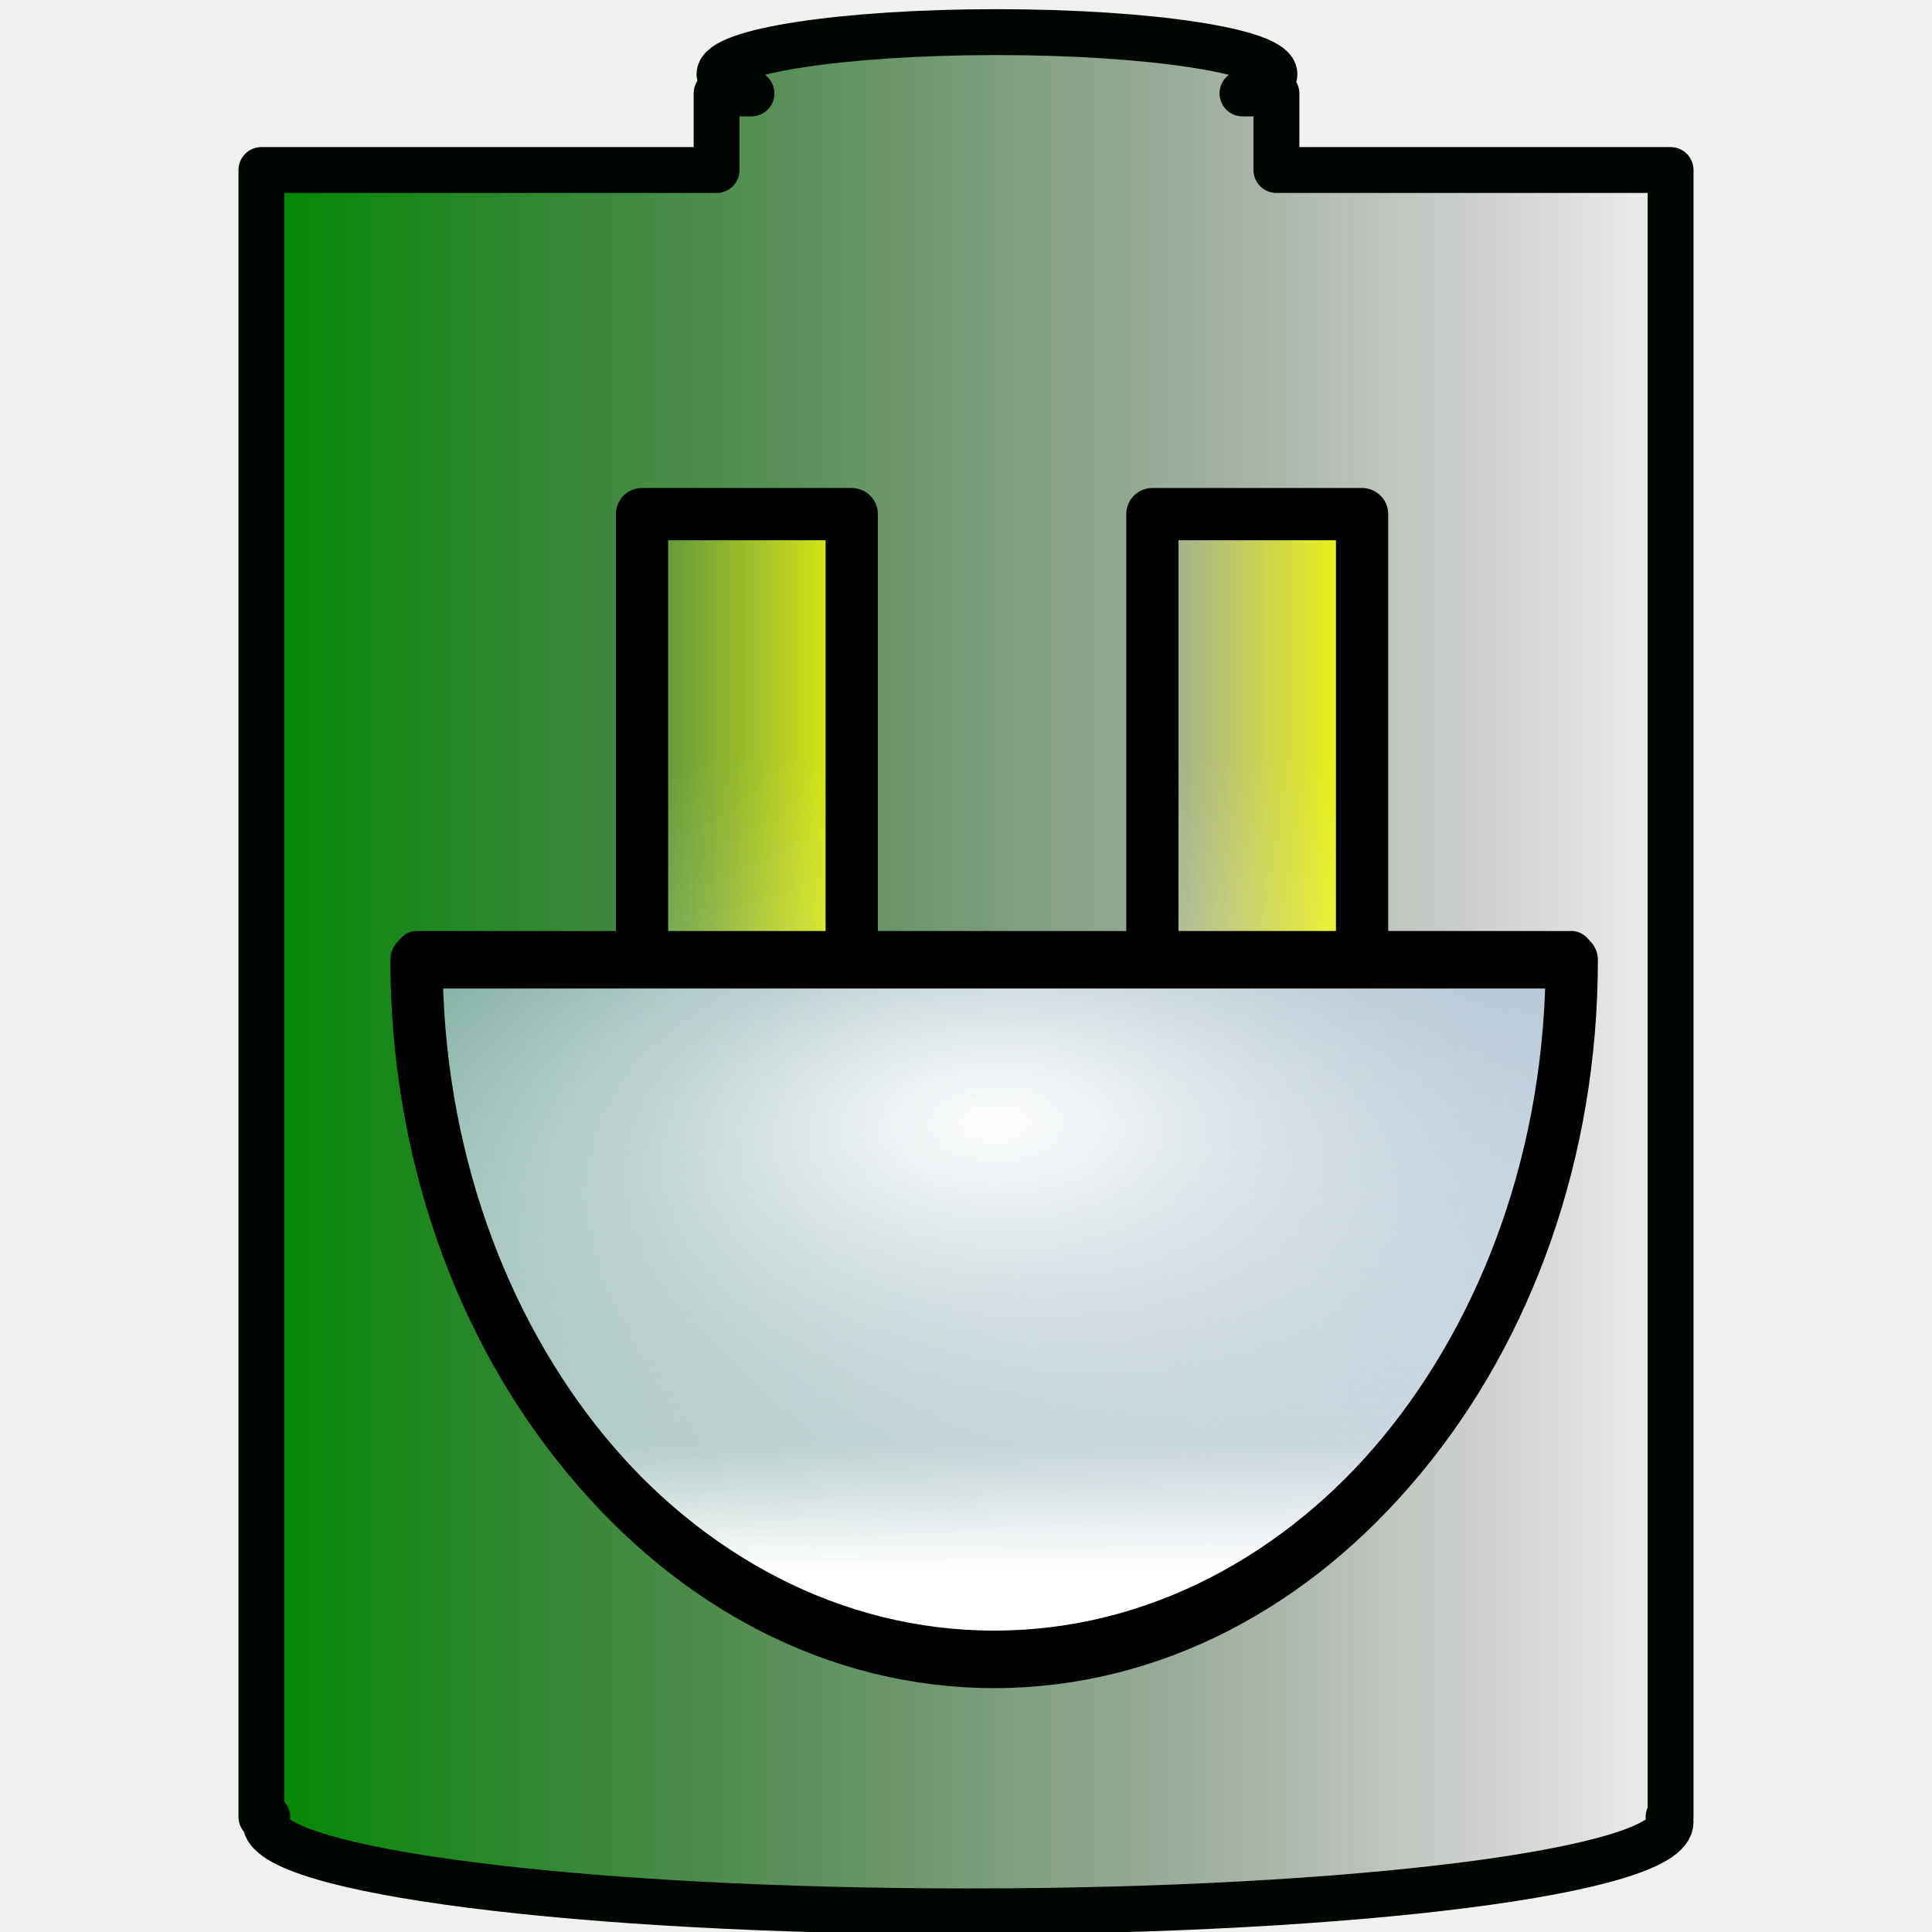
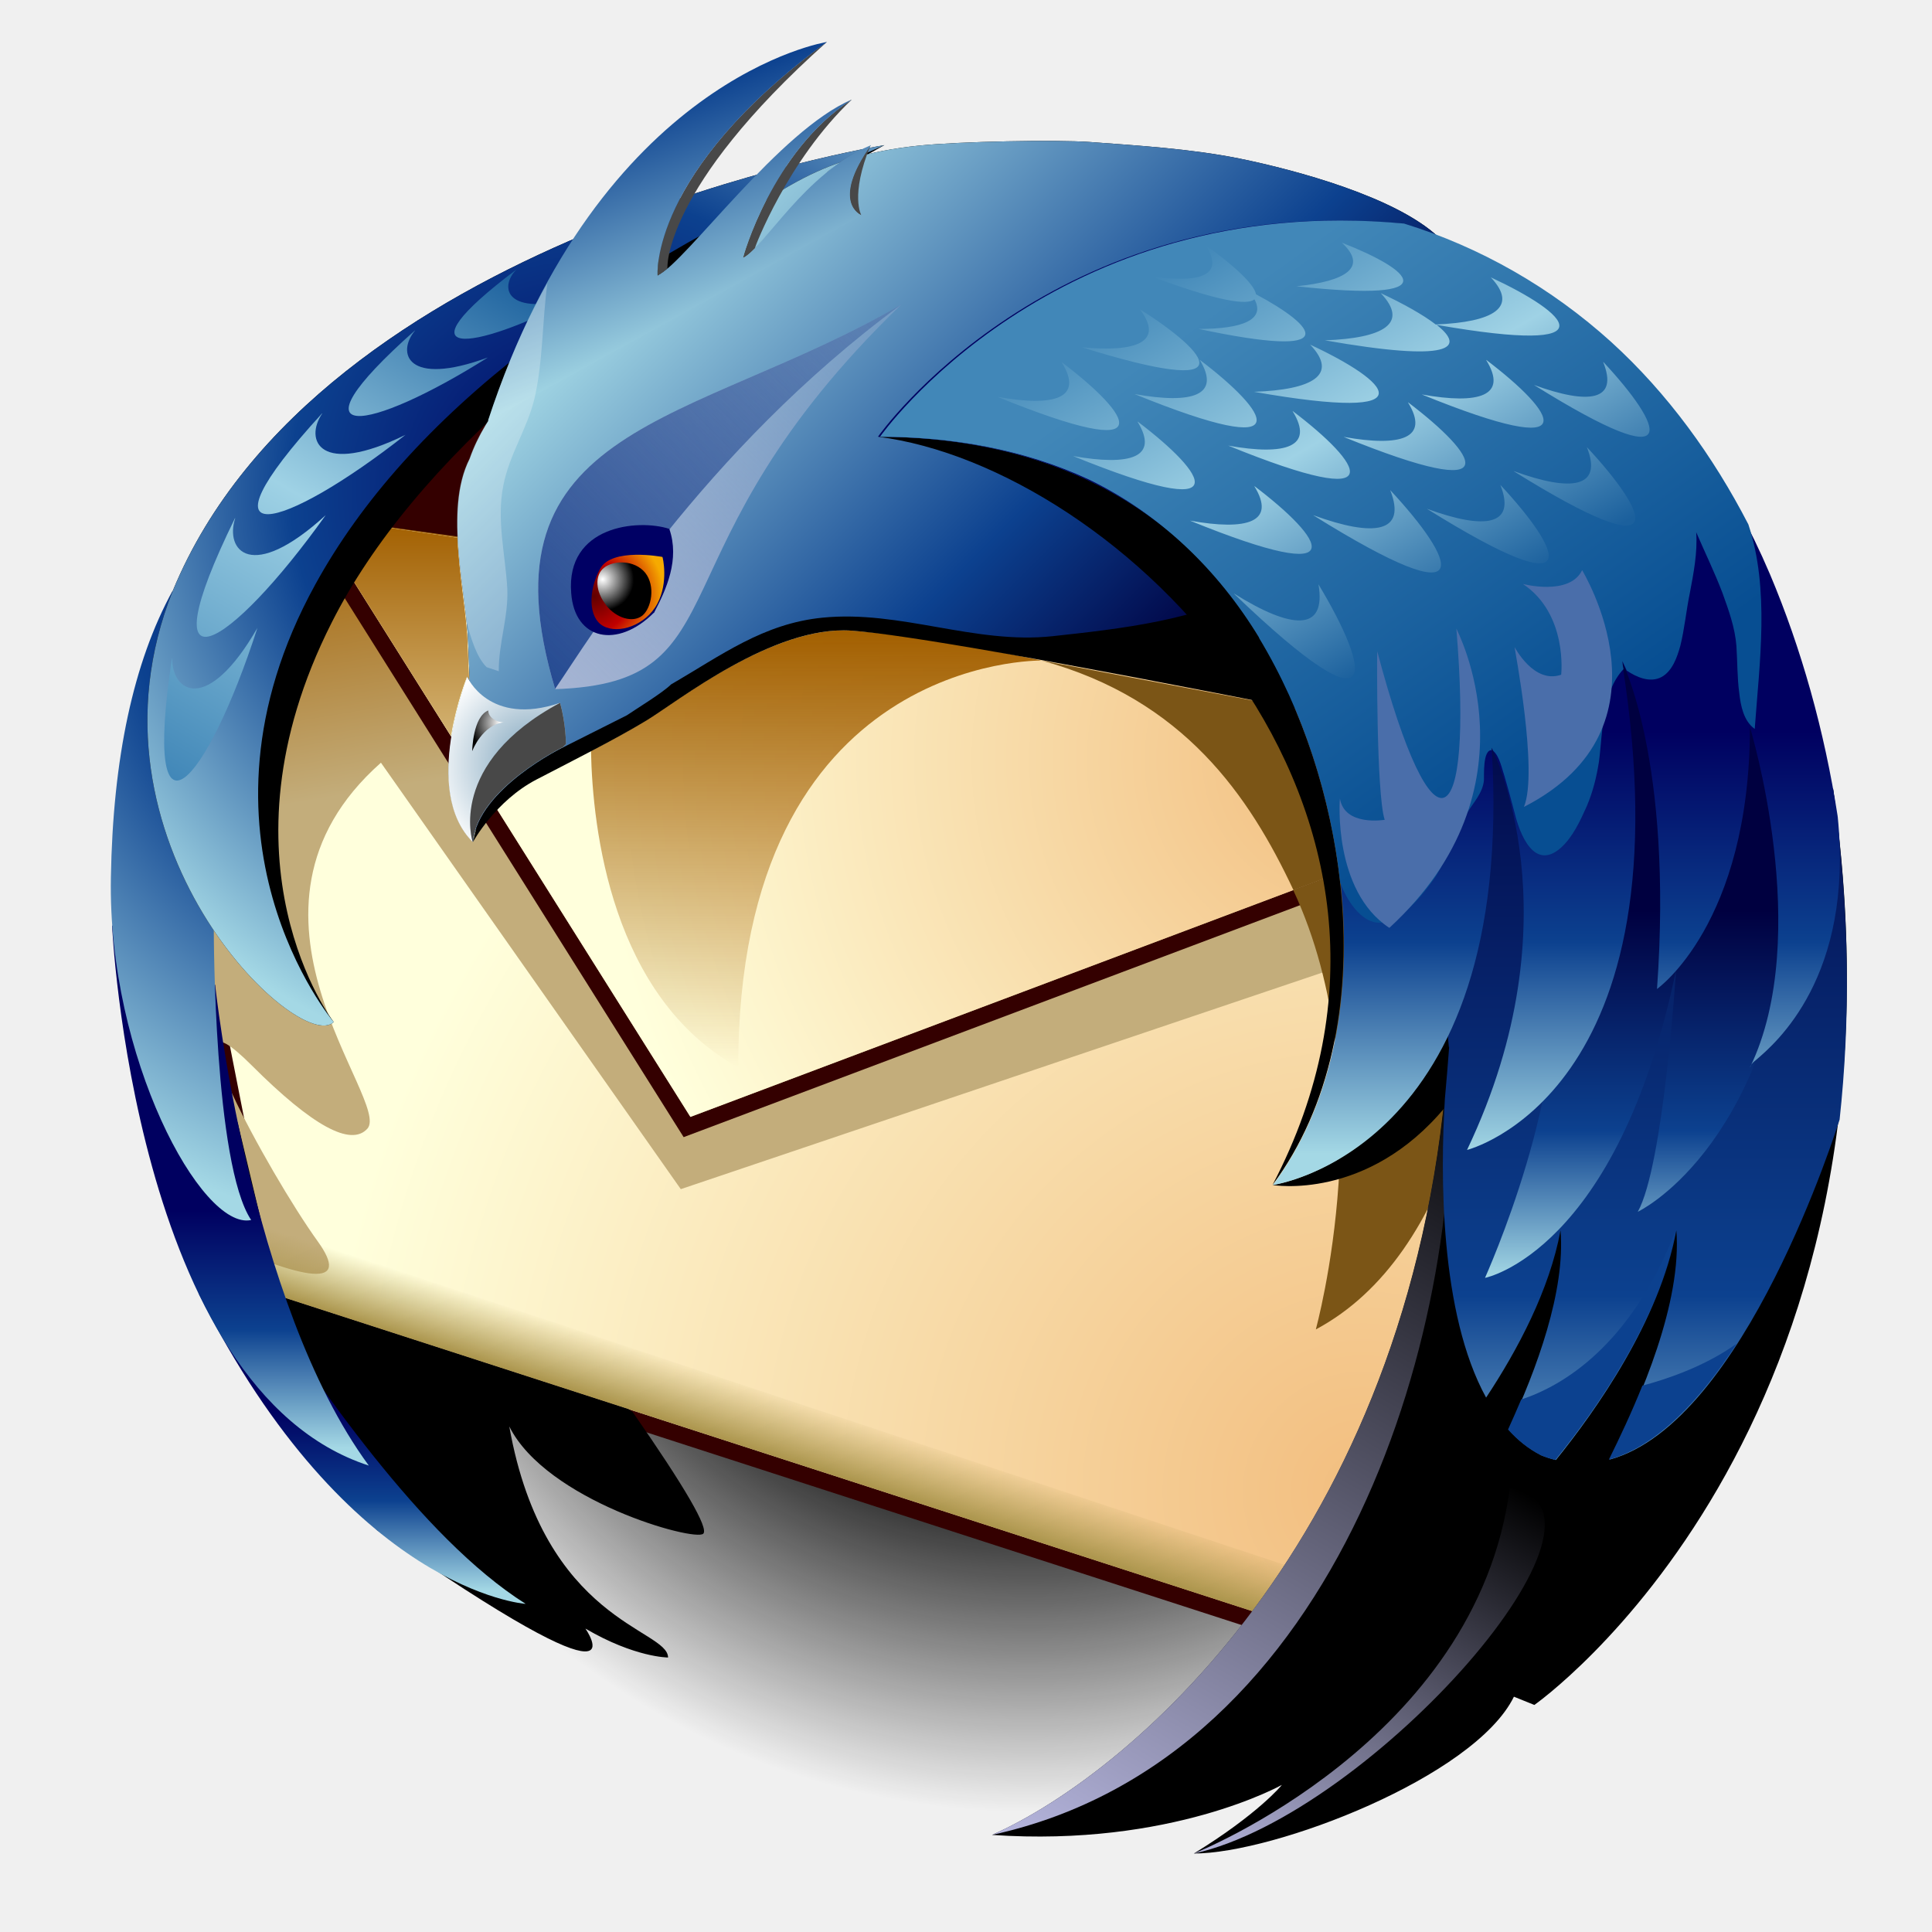
- <svg xmlns="http://www.w3.org/2000/svg" xmlns:xlink="http://www.w3.org/1999/xlink" width="48px" height="48px" id="svg2393">
-   <defs id="defs2395">
-     <linearGradient id="linearGradient3256">
-       <stop style="stop-color:#008a00;stop-opacity:1;" offset="0" id="stop3258" />
-       <stop style="stop-color:#000000;stop-opacity:0;" offset="1" id="stop3260" />
-     </linearGradient>
-     <linearGradient id="linearGradient3182">
-       <stop style="stop-color:#04cc00;stop-opacity:1;" offset="0" id="stop3184" />
-       <stop id="stop3213" offset="0.66" style="stop-color:#02667f;stop-opacity:0.498;" />
-       <stop style="stop-color:#0000ff;stop-opacity:0;" offset="1" id="stop3186" />
-     </linearGradient>
-     <linearGradient xlink:href="#linearGradient3182" id="linearGradient3188" x1="0.354" y1="23.906" x2="47.833" y2="23.906" gradientUnits="userSpaceOnUse" />
-     <linearGradient xlink:href="#linearGradient3256" id="linearGradient3262" x1="-38.487" y1="44" x2="7.915" y2="44" gradientUnits="userSpaceOnUse" gradientTransform="matrix(0.7675679,0,0,1.015019,35.73282,-20.51796)" />
-     <linearGradient id="linearGradient5176">
-       <stop style="stop-color:#ffffff;stop-opacity:1;" offset="0" id="stop5178" />
-       <stop id="stop5184" offset="0.152" style="stop-color:#ffffff;stop-opacity:0.498;" />
-       <stop style="stop-color:#ffffff;stop-opacity:0;" offset="1" id="stop5180" />
-     </linearGradient>
-     <linearGradient id="linearGradient5172">
-       <stop id="stop5174" offset="0" style="stop-color:#ffffff;stop-opacity:0;" />
-     </linearGradient>
-     <linearGradient id="linearGradient5129">
-       <stop style="stop-color:#ffffff;stop-opacity:0;" offset="0" id="stop5133" />
-     </linearGradient>
-     <linearGradient id="linearGradient5121">
-       <stop style="stop-color:#ffffff;stop-opacity:1;" offset="0" id="stop5123" />
-       <stop style="stop-color:#004683;stop-opacity:0.251;" offset="1" id="stop5125" />
-     </linearGradient>
-     <linearGradient id="linearGradient5097">
-       <stop style="stop-color:#f0fd00;stop-opacity:1;" offset="0" id="stop5099" />
-       <stop style="stop-color:#dddb00;stop-opacity:0;" offset="1" id="stop5101" />
-     </linearGradient>
-     <linearGradient xlink:href="#linearGradient5097" id="linearGradient5103" x1="115.25" y1="411.125" x2="128.5" y2="411.125" gradientUnits="userSpaceOnUse" gradientTransform="matrix(2.324977,0,0,2.251329,-473.5449,-646.8146)" />
-     <linearGradient xlink:href="#linearGradient5097" id="linearGradient5111" x1="146" y1="411.125" x2="162.25" y2="411.125" gradientUnits="userSpaceOnUse" gradientTransform="matrix(2.324977,0,0,2.251329,-473.5449,-646.8146)" />
-     <radialGradient xlink:href="#linearGradient5121" id="radialGradient5127" cx="138.5" cy="419.991" fx="138.5" fy="419.991" r="38" gradientTransform="matrix(-2.388158,1.7666804e-7,-7.982331e-8,-1.078947,469.2599,882.1476)" gradientUnits="userSpaceOnUse" />
-     <linearGradient xlink:href="#linearGradient5176" id="linearGradient5182" x1="138.5" y1="452.25" x2="138.5" y2="409.875" gradientUnits="userSpaceOnUse" gradientTransform="matrix(-2.324977,0,0,2.815909,473.5449,-871.0941)" />
-     <linearGradient gradientUnits="userSpaceOnUse" y2="23.969" x2="47.35" y1="23.969" x1="0.949" id="linearGradient3920" xlink:href="#linearGradient3910" />
-     <linearGradient y2="44" x2="7.915" y1="44" x1="-38.487" gradientTransform="matrix(1.019339,0,0,9.8442852e-2,39.72418,40.5349)" gradientUnits="userSpaceOnUse" id="linearGradient3554" xlink:href="#linearGradient3256" />
-     <linearGradient gradientTransform="translate(39.28571,-19.85714)" gradientUnits="userSpaceOnUse" y2="44" x2="7.915" y1="44" x1="-38.487" id="linearGradient2556" xlink:href="#linearGradient3256" />
-     <linearGradient gradientUnits="userSpaceOnUse" y2="23.906" x2="47.833" y1="23.906" x1="0.354" id="linearGradient2554" xlink:href="#linearGradient3182" />
-     <linearGradient id="linearGradient2544">
-       <stop id="stop2546" offset="0" style="stop-color:#04cc00;stop-opacity:1;" />
-       <stop style="stop-color:#02667f;stop-opacity:0.498;" offset="0.66" id="stop2548" />
-       <stop id="stop2550" offset="1" style="stop-color:#0000ff;stop-opacity:0;" />
-     </linearGradient>
-     <linearGradient id="linearGradient2539">
-       <stop id="stop3888" offset="0" style="stop-color:#ff0000;stop-opacity:1;" />
-       <stop id="stop2542" offset="1" style="stop-color:#000000;stop-opacity:0;" />
-     </linearGradient>
-     <linearGradient id="linearGradient3910">
-       <stop style="stop-color:#ffffff;stop-opacity:0.498;" offset="0" id="stop3922" />
-       <stop id="stop3914" offset="1" style="stop-color:#000000;stop-opacity:0;" />
-     </linearGradient>
-   </defs>
-   <g id="layer1">
-     <path style="opacity:1;fill:none;fill-opacity:1;stroke:#000000;stroke-width:0.698;stroke-linejoin:round;stroke-miterlimit:4;stroke-dasharray:none;stroke-opacity:1" d="M 24.873,0.621 C 21.069,0.621 17.991,1.096 17.991,1.668 C 17.991,1.84 18.291,2.001 18.785,2.144 L 17.919,2.144 L 17.919,4.047 L 6.61,4.047 L 6.61,44.964 L 6.755,44.964 C 6.73,45.012 6.707,45.042 6.707,45.091 C 6.707,46.308 14.538,47.311 24.175,47.311 C 33.811,47.311 41.619,46.308 41.619,45.091 C 41.619,45.042 41.596,45.012 41.571,44.964 L 41.619,44.964 L 41.619,4.047 L 31.826,4.047 L 31.826,2.144 L 30.984,2.144 C 31.47,2.002 31.778,1.839 31.778,1.668 C 31.778,1.096 28.677,0.621 24.873,0.621 z" id="rect2385" />
-     <path style="opacity:1;fill:url(#linearGradient3262);fill-opacity:1;stroke:#000500;stroke-width:1.14;stroke-linejoin:round;stroke-miterlimit:4;stroke-dasharray:none;stroke-opacity:1" d="M 24.758,0.798 C 20.954,0.798 17.876,1.272 17.876,1.845 C 17.876,2.017 18.176,2.178 18.67,2.321 L 17.804,2.321 L 17.804,4.224 L 6.495,4.224 L 6.495,45.14 L 6.64,45.14 C 6.615,45.188 6.592,45.219 6.592,45.267 C 6.592,46.485 14.424,47.488 24.06,47.488 C 33.697,47.488 41.505,46.485 41.505,45.267 C 41.505,45.219 41.481,45.188 41.456,45.14 L 41.505,45.14 L 41.505,4.224 L 31.712,4.224 L 31.712,2.321 L 30.869,2.321 C 31.356,2.178 31.663,2.015 31.663,1.845 C 31.663,1.272 28.562,0.798 24.758,0.798 z" id="path3552" />
-     <g id="g2579" transform="translate(-0.1874684,3.981129)">
-       <g id="g2581">
-         <g transform="matrix(0.1691099,0,0,0.1691099,-0.7395314,-33.06657)" id="g2569">
-           <g id="layer3" style="display:inline">
-             <rect style="opacity:1;fill:url(#linearGradient5103);fill-opacity:1;stroke:none;stroke-width:3;stroke-linecap:round;stroke-linejoin:round;stroke-miterlimit:4;stroke-dasharray:none;stroke-opacity:1;display:inline" id="rect4117" width="30.806" height="62.474" x="-205.591" y="247.526" transform="scale(-1,1)" />
-             <rect y="247.526" x="-130.611" height="62.474" width="30.806" id="rect4119" style="opacity:1;fill:url(#linearGradient5111);fill-opacity:1;stroke:none;stroke-width:3;stroke-linecap:round;stroke-linejoin:round;stroke-miterlimit:4;stroke-dasharray:none;stroke-opacity:1;display:inline" transform="scale(-1,1)" />
-             <path style="opacity:1;fill:url(#radialGradient5127);fill-opacity:1;stroke:none;stroke-width:3;stroke-linecap:round;stroke-linejoin:round;stroke-miterlimit:4;stroke-dasharray:none;stroke-opacity:1;display:inline" id="path4107" d="M 175,420.5 A 36.5,36.5 0 1 1 102,420.5 L 138.5,420.5 z" transform="matrix(-2.324977,0,0,2.815909,473.5449,-871.0941)" />
-           </g>
-           <g id="g2575" style="display:inline">
-             <path style="opacity:1;fill:url(#linearGradient5182);fill-opacity:1;stroke:#000000;stroke-width:7.676;stroke-linecap:round;stroke-linejoin:round;stroke-miterlimit:4;stroke-dasharray:none;stroke-opacity:1;display:inline" d="M 205.591,247.526 L 205.591,312.995 L 236.397,312.995 C 236.397,369.73 198.379,415.776 151.536,415.776 C 104.692,415.776 66.674,369.73 66.674,312.995 L 99.805,312.995 L 99.805,247.526 L 130.611,247.526 L 130.611,312.995 L 151.536,312.995 L 174.785,312.995 L 174.785,247.526 L 205.591,247.526 z" id="path4121" />
-             <path d="M 175,420.5 A 36.5,36.5 0 1 1 102,420.5 L 138.5,420.5 z" id="path5139" style="opacity:1;fill:none;fill-opacity:1;stroke:#000000;stroke-width:3;stroke-linecap:round;stroke-linejoin:round;stroke-miterlimit:4;stroke-dasharray:none;stroke-opacity:1;display:inline" transform="matrix(-2.324977,0,0,2.815909,473.5449,-871.0941)" />
-           </g>
-         </g>
-       </g>
-       <g id="g2591" />
-     </g>
-   </g>
-   <g id="layer2" />
+ <svg xmlns="http://www.w3.org/2000/svg" width="48" height="48" id="svg2" version="1.0">
+   <defs id="defs254" />
+   <radialGradient id="XMLID_1_" gradientUnits="userSpaceOnUse" cx="111.25" cy="123.5" r="91" fx="111.25" fy="123.5" gradientTransform="matrix(0.205043,0,0,0.205043,2.74915,1.042583)">
+     <stop offset="0.00" style="stop-color:#000000;" id="stop5" />
+     <stop offset="0.50" style="stop-color:#000000;" id="stop7" />
+     <stop offset="1.00" style="stop-color:#000000; stop-opacity:0.00;" id="stop9" />
+   </radialGradient>
+   <radialGradient id="XMLID_2_" gradientUnits="userSpaceOnUse" cx="151.75" cy="175.67" r="126.3" fx="151.75" fy="175.67" gradientTransform="matrix(0.205043,0,0,0.205043,2.74915,1.042583)">
+     <stop offset="0.00" style="stop-color:#f2be7f;" id="stop12" />
+     <stop offset="1.00" style="stop-color:#ffffdc;" id="stop14" />
+   </radialGradient>
+   <linearGradient id="XMLID_3_" gradientUnits="userSpaceOnUse" x1="100.13" y1="79.08" x2="94.45" y2="45.62" gradientTransform="matrix(0.205043,0,0,0.205043,2.74915,1.042583)">
+     <stop offset="0.00" style="stop-color:#c3ad7b;" id="stop17" />
+     <stop offset="1.00" style="stop-color:#a25f00;" id="stop19" />
+   </linearGradient>
+   <radialGradient id="XMLID_4_" gradientUnits="userSpaceOnUse" cx="149.75" cy="87" r="90.87" fx="149.75" fy="87" gradientTransform="matrix(0.205043,0,0,0.205043,2.74915,1.042583)">
+     <stop offset="0.00" style="stop-color:#f2be7f;" id="stop22" />
+     <stop offset="1.00" style="stop-color:#ffffdc;" id="stop24" />
+   </radialGradient>
+   <linearGradient id="XMLID_5_" gradientUnits="userSpaceOnUse" x1="80.16" y1="171.37" x2="82.47" y2="164.25" gradientTransform="matrix(0.205043,0,0,0.205043,2.74915,1.042583)">
+     <stop offset="0.00" style="stop-color:#aa944b;" id="stop27" />
+     <stop offset="1.00" style="stop-color:#aa944b; stop-opacity:0.00;" id="stop29" />
+   </linearGradient>
+   <linearGradient id="XMLID_6_" gradientUnits="userSpaceOnUse" x1="34.92" y1="84.02" x2="34.92" y2="58.06" gradientTransform="matrix(0.205043,0,0,0.205043,2.74915,1.042583)">
+     <stop offset="0.01" style="stop-color:#d2b170;" id="stop32" />
+     <stop offset="1.00" style="stop-color:#a25f00;" id="stop34" />
+   </linearGradient>
+   <linearGradient id="XMLID_7_" gradientUnits="userSpaceOnUse" x1="85.49" y1="124.25" x2="85.49" y2="71.33" gradientTransform="matrix(0.205043,0,0,0.205043,2.74915,1.042583)">
+     <stop offset="0.00" style="stop-color:#a25f00; stop-opacity:0.00;" id="stop37" />
+     <stop offset="1.00" style="stop-color:#a25f00;" id="stop39" />
+   </linearGradient>
+   <linearGradient id="XMLID_8_" gradientUnits="userSpaceOnUse" x1="29.23" y1="187.64" x2="29.23" y2="165.83" gradientTransform="matrix(0.205043,0,0,0.205043,2.74915,1.042583)">
+     <stop offset="0.00" style="stop-color:#a4d8e5;" id="stop42" />
+     <stop offset="0.50" style="stop-color:#0c418f;" id="stop44" />
+     <stop offset="1.00" style="stop-color:#000060;" id="stop46" />
+   </linearGradient>
+   <linearGradient id="XMLID_9_" gradientUnits="userSpaceOnUse" x1="15.71" y1="170.38" x2="15.71" y2="141.59" gradientTransform="matrix(0.205043,0,0,0.205043,2.74915,1.042583)">
+     <stop offset="0.00" style="stop-color:#a4d8e5;" id="stop49" />
+     <stop offset="0.50" style="stop-color:#0c418f;" id="stop51" />
+     <stop offset="1.00" style="stop-color:#000060;" id="stop53" />
+   </linearGradient>
+   <radialGradient id="XMLID_10_" gradientUnits="userSpaceOnUse" cx="41.75" cy="67" r="77.83" fx="41.75" fy="67" gradientTransform="matrix(0.205043,0,0,0.205043,2.74915,1.042583)">
+     <stop offset="0.00" style="stop-color:#000060;" id="stop56" />
+     <stop offset="0.50" style="stop-color:#0c418f;" id="stop58" />
+     <stop offset="1.00" style="stop-color:#a4d8e5;" id="stop60" />
+   </radialGradient>
+   <radialGradient id="XMLID_11_" gradientUnits="userSpaceOnUse" cx="57.5" cy="54.25" r="71.42" fx="57.5" fy="54.25" gradientTransform="matrix(0.205043,0,0,0.205043,2.74915,1.042583)">
+     <stop offset="0.00" style="stop-color:#000060;" id="stop63" />
+     <stop offset="0.50" style="stop-color:#0c418f;" id="stop65" />
+     <stop offset="1.00" style="stop-color:#a4d8e5;" id="stop67" />
+   </radialGradient>
+   <linearGradient id="XMLID_12_" gradientUnits="userSpaceOnUse" x1="46.73" y1="25.34" x2="9.22" y2="90.3" gradientTransform="matrix(0.205043,0,0,0.205043,2.74915,1.042583)">
+     <stop offset="0.01" style="stop-color:#1b609d;" id="stop70" />
+     <stop offset="0.50" style="stop-color:#9fd2e5;" id="stop72" />
+     <stop offset="1.00" style="stop-color:#4187b8;" id="stop74" />
+   </linearGradient>
+   <linearGradient id="XMLID_13_" gradientUnits="userSpaceOnUse" x1="66.43" y1="24.35" x2="123.46" y2="81.38" gradientTransform="matrix(0.205043,0,0,0.205043,2.74915,1.042583)">
+     <stop offset="0.00" style="stop-color:#a4d8e5;" id="stop77" />
+     <stop offset="0.67" style="stop-color:#0c418f;" id="stop79" />
+     <stop offset="1.00" style="stop-color:#000040;" id="stop81" />
+   </linearGradient>
+   <linearGradient id="XMLID_14_" gradientUnits="userSpaceOnUse" x1="71.55" y1="36.5" x2="61.5" y2="8.88" gradientTransform="matrix(0.205043,0,0,0.205043,2.74915,1.042583)">
+     <stop offset="0.00" style="stop-color:#a4d8e5;" id="stop84" />
+     <stop offset="1.00" style="stop-color:#0c418f;" id="stop86" />
+   </linearGradient>
+   <linearGradient id="XMLID_15_" gradientUnits="userSpaceOnUse" x1="115.05" y1="222.04" x2="170.24" y2="126.46" gradientTransform="matrix(0.205043,0,0,0.205043,2.74915,1.042583)">
+     <stop offset="0.01" style="stop-color:#b4b4dc;" id="stop89" />
+     <stop offset="1.00" style="stop-color:#000000;" id="stop91" />
+   </linearGradient>
+   <linearGradient id="XMLID_16_" gradientUnits="userSpaceOnUse" x1="139.21" y1="224.1" x2="168.19" y2="173.9" gradientTransform="matrix(0.205043,0,0,0.205043,2.74915,1.042583)">
+     <stop offset="0.01" style="stop-color:#b4b4dc;" id="stop94" />
+     <stop offset="1.00" style="stop-color:#000000;" id="stop96" />
+   </linearGradient>
+   <linearGradient id="XMLID_17_" gradientUnits="userSpaceOnUse" x1="185.79" y1="171.82" x2="185.79" y2="72.25" gradientTransform="matrix(0.205043,0,0,0.205043,2.74915,1.042583)">
+     <stop offset="0.00" style="stop-color:#6498c1;" id="stop99" />
+     <stop offset="0.20" style="stop-color:#0c418f;" id="stop101" />
+     <stop offset="1.00" style="stop-color:#000040;" id="stop103" />
+   </linearGradient>
+   <linearGradient id="XMLID_18_" gradientUnits="userSpaceOnUse" x1="185.2" y1="149.75" x2="185.2" y2="60.68" gradientTransform="matrix(0.205043,0,0,0.205043,2.74915,1.042583)">
+     <stop offset="0.00" style="stop-color:#a4d8e5;" id="stop106" />
+     <stop offset="0.20" style="stop-color:#0c418f;" id="stop108" />
+     <stop offset="0.50" style="stop-color:#000040;" id="stop110" />
+   </linearGradient>
+   <linearGradient id="XMLID_19_" gradientUnits="userSpaceOnUse" x1="151.2" y1="134.73" x2="151.2" y2="83.48" gradientTransform="matrix(0.205043,0,0,0.205043,2.74915,1.042583)">
+     <stop offset="0.00" style="stop-color:#a4d8e5;" id="stop113" />
+     <stop offset="0.50" style="stop-color:#0c418f;" id="stop115" />
+     <stop offset="1.00" style="stop-color:#000060;" id="stop117" />
+   </linearGradient>
+   <linearGradient id="XMLID_20_" gradientUnits="userSpaceOnUse" x1="132.09" y1="33.56" x2="171.09" y2="88.06" gradientTransform="matrix(0.205043,0,0,0.205043,2.74915,1.042583)">
+     <stop offset="0.00" style="stop-color:#4187b8;" id="stop120" />
+     <stop offset="1.00" style="stop-color:#074e92;" id="stop122" />
+   </linearGradient>
+   <linearGradient id="XMLID_21_" gradientUnits="userSpaceOnUse" x1="162.21" y1="71.09" x2="134.68" y2="23.41" gradientTransform="matrix(0.205043,0,0,0.205043,2.74915,1.042583)">
+     <stop offset="0.01" style="stop-color:#1b609d;" id="stop125" />
+     <stop offset="0.50" style="stop-color:#9fd2e5;" id="stop127" />
+     <stop offset="1.00" style="stop-color:#4187b8;" id="stop129" />
+   </linearGradient>
+   <linearGradient id="XMLID_22_" gradientUnits="userSpaceOnUse" x1="50.32" y1="74.9" x2="94.57" y2="30.65" gradientTransform="matrix(0.205043,0,0,0.205043,2.74915,1.042583)">
+     <stop offset="0.00" style="stop-color:#a5b4d3;" id="stop132" />
+     <stop offset="1.00" style="stop-color:#a5b4d3; stop-opacity:0.33;" id="stop134" />
+   </linearGradient>
+   <linearGradient id="XMLID_23_" gradientUnits="userSpaceOnUse" x1="48.16" y1="72.75" x2="92.41" y2="28.5" gradientTransform="matrix(0.205043,0,0,0.205043,2.74915,1.042583)">
+     <stop offset="0.00" style="stop-color:#264b92;" id="stop137" />
+     <stop offset="1.00" style="stop-color:#264b92; stop-opacity:0.33;" id="stop139" />
+   </linearGradient>
+   <radialGradient id="eye_2_" gradientUnits="userSpaceOnUse" cx="58.58" cy="67.17" r="8.51" fx="58.58" fy="67.17" gradientTransform="matrix(0.205043,0,0,0.205043,2.74915,1.042583)">
+     <stop offset="0.00" style="stop-color:#600000;" id="stop142" />
+     <stop offset="0.50" style="stop-color:#c00000;" id="stop144" />
+     <stop offset="1.00" style="stop-color:#f6aa00;" id="stop146" />
+   </radialGradient>
+   <radialGradient id="pupil_1_" gradientUnits="userSpaceOnUse" cx="59.61" cy="65.11" r="3.8" fx="59.61" fy="65.11" gradientTransform="matrix(0.205043,0,0,0.205043,2.74915,1.042583)">
+     <stop offset="0.01" style="stop-color:#ffffff;" id="stop149" />
+     <stop offset="1.00" style="stop-color:#000000;" id="stop151" />
+   </radialGradient>
+   <radialGradient id="XMLID_24_" gradientUnits="userSpaceOnUse" cx="51.5" cy="87.5" r="12.97" fx="51.5" fy="87.5" gradientTransform="matrix(0.205043,0,0,0.205043,2.74915,1.042583)">
+     <stop offset="0.00" style="stop-color:#769eb8;" id="stop154" />
+     <stop offset="1.00" style="stop-color:#ffffff;" id="stop156" />
+   </radialGradient>
+   <radialGradient id="XMLID_25_" gradientUnits="userSpaceOnUse" cx="47.25" cy="82.5" r="3.78" fx="47.25" fy="82.5" gradientTransform="matrix(0.205043,0,0,0.205043,2.74915,1.042583)">
+     <stop offset="0.01" style="stop-color:#ffffff;" id="stop159" />
+     <stop offset="1.00" style="stop-color:#000000;" id="stop161" />
+   </radialGradient>
+   <path d="M 44.219,26.365 C 44.219,36.671 35.866,45.024 25.566,45.024 C 15.267,45.024 6.903,36.671 6.903,26.365 C 6.903,16.06 15.257,7.706 25.562,7.706 C 35.868,7.706 44.219,16.06 44.219,26.365 z " id="path163" style="fill:url(#XMLID_1_);stroke:none" />
+   <path d="M 9.038,11.658 L 3.797,18.367 L 6.577,32.515 L 32.165,40.8 L 38.285,30.403 L 36.491,14.824 L 16.846,5.759 L 9.181,11.475 L 9.038,11.658 z " id="path165" style="fill:#340000;stroke:none" />
+   <path d="M 36.719,20.388 L 17.153,27.749 L 8.16,13.448 L 4.236,18.471 L 6.932,32.199 L 31.978,40.308 L 37.863,30.312 L 36.719,20.388 z " id="path167" style="fill:url(#XMLID_2_);stroke:none" />
+   <path d="M 16.914,29.544 L 9.464,18.949 C 5.296,22.64 9.737,27.356 9.128,28.041 C 8.717,28.496 7.758,27.972 6.253,26.468 C 3.996,24.212 6.663,29.133 7.894,30.841 C 8.714,31.982 7.734,31.913 4.955,30.636 L 4.133,17.241 L 7.773,12.833 L 43.979,17.856 L 33.317,24.007 L 16.914,29.544 z " id="path169" style="fill:url(#XMLID_3_);stroke:none" />
+   <path d="M 43.04,18.01 L 17.153,27.749 L 7.773,12.833 L 7.426,13.05 L 16.985,28.252 L 43.184,18.393 L 43.04,18.01 z " id="path171" style="fill:#340000;stroke:none" />
+   <path d="M 36.719,20.388 L 36.331,17.026 L 8.552,12.947 L 8.404,13.134 L 8.16,13.448 L 17.153,27.749 L 36.719,20.388 z " id="path173" style="fill:url(#XMLID_4_);stroke:none" />
+   <path d="M 6.932,32.199 L 31.978,40.308 L 32.671,39.129 L 6.594,30.474 L 6.932,32.199 z " id="path175" style="fill:url(#XMLID_5_);stroke:none" />
+   <path d="M 36.723,16.833 L 36.331,17.026 L 36.719,20.388 L 32.13,22.115 C 34.393,26.964 32.685,33.029 32.692,33.029 C 36.2,31.153 37.118,25.771 37.289,21.678 L 36.723,16.833 z " id="path177" style="fill:#7b5516;stroke:none" />
+   <path d="M 25.878,16.411 C 29.417,17.374 31.045,19.79 32.136,22.115 L 36.721,20.388 L 36.333,17.026 L 32.671,16.488 L 32.429,17.651 L 25.878,16.411 z " id="path179" style="fill:#7b5516;stroke:none" />
+   <path d="M 11.361,13.36 L 8.552,12.947 L 8.404,13.134 L 8.16,13.448 L 11.193,18.27 L 11.209,18.268 C 11.342,17.456 11.601,16.814 11.607,16.814 C 11.613,16.814 11.621,16.853 11.658,16.917 L 11.619,16.023 C 11.603,15.297 11.406,14.311 11.367,13.36 L 11.361,13.36 z " id="path181" style="fill:url(#XMLID_6_);stroke:none" />
+   <path d="M 25.878,16.411 C 25.878,16.411 23.1,15.806 21.158,15.668 C 19.216,15.531 16.795,17.448 16.032,17.907 C 15.626,18.151 15.169,18.399 14.683,18.658 C 14.722,20.587 15.189,24.772 18.341,26.519 C 18.332,16.267 25.878,16.411 25.884,16.411 L 25.878,16.411 z " id="path183" style="fill:url(#XMLID_7_);stroke:none" />
+   <path d="M 15.614,35.01 L 6.932,32.199 L 5.903,27.885 L 4.082,27.288 C 4.082,27.288 5.979,33.234 9.36,38.012 C 16.214,42.789 14.539,40.462 14.545,40.462 C 15.771,41.18 16.592,41.18 16.598,41.18 C 16.594,40.462 13.518,40.308 12.653,35.439 C 13.571,37.284 17.262,38.309 17.473,38.104 C 17.609,37.967 17.024,36.959 15.718,35.08 L 15.614,35.01 z " id="path185" style="fill:#000000;stroke:none" />
+   <path d="M 13.053,39.847 C 13.053,39.847 8.675,39.55 4.949,32.162 C 2.749,24.52 7.853,36.558 13.059,39.847 L 13.053,39.847 z " id="path187" style="fill:url(#XMLID_8_);stroke:none" />
+   <path d="M 2.784,22.99 C 2.784,22.99 3.313,34.516 9.163,36.412 C 6.186,32.363 5.341,24.469 5.347,24.469 L 2.784,22.99 z " id="path189" style="fill:url(#XMLID_9_);stroke:none" />
+   <path d="M 6.235,30.312 C 5.005,30.569 2.673,26.263 2.755,21.803 C 2.805,18.83 3.315,16.455 4.287,14.678 L 5.312,23.136 C 5.312,23.136 5.312,28.928 6.241,30.312 L 6.235,30.312 z " id="path191" style="fill:url(#XMLID_10_);stroke:none" />
+   <path d="M 21.972,3.606 C 21.972,3.606 7.926,5.861 4.293,14.678 C 1.802,20.907 7.441,26.238 8.291,25.391 C 8.287,25.391 5.23,21.412 8.242,15.465 C 10.246,11.501 14.823,7.548 21.972,3.606 z " id="path193" style="fill:#000000;stroke:none" />
+   <path d="M 21.972,3.606 C 21.972,3.606 7.926,5.861 4.293,14.678 C 1.802,20.907 7.441,26.238 8.291,25.391 C 8.287,25.391 4.392,20.778 7.832,14.524 C 10.12,10.355 14.834,6.715 21.972,3.606 z " id="path195" style="fill:url(#XMLID_11_);stroke:none" />
+   <path d="M 4.271,16.353 C 3.518,21.377 5.136,19.496 6.395,15.601 C 5.142,17.77 4.271,17.19 4.277,16.353 L 4.271,16.353 z M 5.837,12.876 C 3.6,17.438 5.71,16.136 8.091,12.8 C 6.239,14.491 5.583,13.673 5.843,12.876 L 5.837,12.876 z M 10.307,8.211 C 7.051,11.104 9.149,10.755 12.122,8.881 C 10.1,9.624 9.848,8.762 10.313,8.211 L 10.307,8.211 z M 8,10.272 C 4.742,13.833 7.014,13.208 10.075,10.803 C 7.935,11.852 7.555,10.932 8.006,10.272 L 8,10.272 z M 14.326,7.391 C 12.554,7.887 12.396,7.132 12.833,6.694 C 9.846,8.941 11.662,8.787 14.332,7.391 L 14.326,7.391 z " id="path197" style="fill:url(#XMLID_12_);stroke:none" />
+   <path d="M 35.734,5.886 C 34.668,4.889 32.193,4.223 30.791,3.938 C 29.583,3.696 28.297,3.618 27.08,3.528 C 26.239,3.468 23.844,3.513 22.827,3.618 C 20.26,3.884 19.233,4.832 17.168,6.292 C 15.275,7.622 12.491,9.072 11.669,11.399 C 11.016,12.691 11.603,14.754 11.634,16.023 L 11.669,16.917 C 11.63,16.853 11.611,16.814 11.617,16.814 C 11.623,16.814 10.477,19.642 11.751,20.915 C 11.763,20.801 11.789,20.688 11.835,20.577 L 11.753,20.915 C 11.753,20.915 12.308,19.898 13.329,19.367 C 14.35,18.836 15.288,18.367 16.05,17.907 C 16.813,17.448 19.204,15.533 21.152,15.668 C 22.45,15.76 26.209,16.421 32.429,17.651 L 33.079,14.508 L 31.902,13.62 C 32.027,13.29 32.124,12.939 32.306,12.64 C 32.753,11.871 32.808,11.2 32.8,10.323 C 33.838,10.077 35,9.65 35.679,8.769 C 36.257,7.998 36.536,6.636 35.741,5.886 L 35.734,5.886 z " id="path199" style="fill:#000000;stroke:none" />
+   <path d="M 35.734,5.886 C 34.668,4.889 32.193,4.223 30.791,3.938 C 29.583,3.696 28.297,3.618 27.08,3.528 C 26.239,3.468 23.844,3.513 22.827,3.618 C 20.26,3.884 19.233,4.832 17.168,6.292 C 15.275,7.622 12.491,9.072 11.669,11.399 C 11.016,12.691 11.603,14.754 11.634,16.023 L 11.669,16.917 C 11.63,16.853 11.611,16.814 11.617,16.814 C 11.623,16.814 10.477,19.642 11.751,20.915 C 11.888,19.583 14.006,18.557 14.012,18.557 L 15.573,17.772 C 15.81,17.61 16.464,17.212 16.674,17.003 C 17.918,16.283 18.962,15.492 20.434,15.346 C 22.376,15.152 24.213,16.015 26.151,15.806 C 27.738,15.633 29.909,15.408 31.289,14.528 C 31.937,14.112 31.955,13.267 32.331,12.64 C 32.778,11.873 32.833,11.2 32.825,10.323 C 33.862,10.077 35.025,9.65 35.704,8.769 C 36.257,7.998 36.536,6.636 35.741,5.886 L 35.734,5.886 z " id="path201" style="fill:url(#XMLID_13_);stroke:none" />
+   <path d="M 21.152,2.478 C 20.928,2.572 20.701,2.703 20.477,2.861 C 20.705,2.703 20.932,2.57 21.158,2.478 L 21.152,2.478 z M 21.152,2.478 C 19.177,3.759 18.451,6.409 18.457,6.409 C 18.658,6.322 18.956,5.945 19.356,5.484 C 19.116,5.761 18.911,6.009 18.749,6.179 C 18.759,6.13 19.563,3.995 21.158,2.478 L 21.152,2.478 z M 20.537,1.043 C 16.128,4.264 16.331,6.849 16.337,6.849 C 16.401,6.817 16.483,6.757 16.583,6.677 C 16.575,6.675 16.458,4.686 20.543,1.043 L 20.537,1.043 z M 21.63,3.606 C 20.612,5.041 21.392,5.348 21.398,5.348 C 21.404,5.348 21.109,4.871 21.63,3.606 z M 20.545,4.274 C 20.871,4.01 21.232,3.772 21.636,3.606 C 21.215,3.78 20.856,4.016 20.551,4.274 C 20.545,4.274 20.545,4.274 20.551,4.274 L 20.545,4.274 z " id="path203" style="fill:#484848;stroke:none" />
+   <path d="M 12.122,10.456 C 14.914,1.928 20.537,1.043 20.543,1.043 C 16.13,4.264 16.333,6.849 16.339,6.849 C 17.061,6.484 19.374,3.23 21.158,2.478 C 19.181,3.759 18.453,6.409 18.46,6.409 C 18.95,6.204 19.977,4.299 21.64,3.606 C 20.621,5.041 21.398,5.348 21.404,5.348 L 12.122,10.456 z " id="path205" style="fill:url(#XMLID_14_);stroke:none" />
+   <path d="M 45.535,19.593 L 36.581,15.857 L 35.812,24.52 C 35.911,25.08 35.976,25.685 36.019,26.324 C 36.009,26.218 36.003,26.115 36.001,26.011 C 35.257,37.917 28.193,44.015 24.648,45.588 C 29.103,45.896 31.841,44.346 31.847,44.346 C 31.853,44.346 31.25,45.076 29.661,46.05 C 31.66,46.05 36.632,44.153 37.613,42.154 L 38.121,42.359 C 38.119,42.359 47.807,35.592 45.542,19.593 L 45.535,19.593 z " id="path207" style="fill:#000000;stroke:none" />
+   <path d="M 35.993,26.011 C 35.253,37.917 28.189,44.015 24.644,45.588 C 33.387,43.685 36.489,32.74 35.999,26.011 L 35.993,26.011 z " id="path209" style="fill:url(#XMLID_15_);stroke:none" />
+   <path d="M 29.661,46.05 C 29.661,46.05 36.684,43.281 37.51,36.976 C 40.785,37.438 34.069,45.076 29.667,46.05 L 29.661,46.05 z " id="path211" style="fill:url(#XMLID_16_);stroke:none" />
+   <path d="M 30.893,15.242 C 28.609,11.904 25.091,10.85 21.808,10.85 C 27.764,11.602 36.53,20.06 31.615,29.441 C 34.521,25.539 33.53,19.099 30.899,15.242 L 30.893,15.242 z " id="path213" style="fill:#000000;stroke:none" />
+   <path d="M 36.019,25.621 C 34.426,29.058 31.609,29.441 31.615,29.441 C 31.621,29.441 33.969,29.851 35.917,27.493 C 36.196,27.153 36.206,26.497 36.026,25.621 L 36.019,25.621 z " id="path215" style="fill:#000000;stroke:none" />
+   <path d="M 45.535,19.593 L 36.581,15.857 L 35.812,24.52 C 35.894,24.99 35.954,25.492 35.997,26.019 C 35.995,26.015 35.995,26.011 36.001,26.011 C 36.005,26.115 36.011,26.218 36.024,26.324 C 36.013,26.222 36.005,26.121 36.003,26.021 C 35.972,26.454 35.935,26.878 35.898,27.296 C 35.784,29.162 35.767,32.625 36.922,34.723 C 37.707,33.536 38.496,32.053 38.771,30.569 C 38.894,32.076 38.181,34.013 37.481,35.516 C 37.713,35.779 37.984,35.996 38.295,36.156 C 38.412,36.205 38.531,36.242 38.656,36.273 C 39.638,35.059 41.234,32.814 41.648,30.569 C 41.791,32.34 40.783,34.709 39.993,36.263 C 43.36,35.342 45.654,27.957 45.702,27.825 C 45.697,27.823 45.697,27.823 45.704,27.821 C 45.966,25.408 45.972,22.673 45.542,19.593 L 45.535,19.593 z " id="path217" style="fill:url(#XMLID_17_);stroke:none" />
+   <path d="M 40.805,34.424 C 40.537,35.094 40.237,35.728 39.971,36.265 C 41.184,35.931 42.261,34.754 43.147,33.382 C 42.349,33.956 41.377,34.274 40.811,34.424 L 40.805,34.424 z " id="path219" style="fill:#0c418f;stroke:none" />
+   <path d="M 37.795,34.768 C 37.686,35.026 37.574,35.279 37.467,35.516 C 37.701,35.779 37.969,35.996 38.281,36.156 C 38.398,36.205 38.517,36.242 38.642,36.273 C 39.624,35.059 41.219,32.814 41.633,30.569 C 40.51,33.45 38.812,34.434 37.801,34.768 L 37.795,34.768 z " id="path221" style="fill:#0c418f;stroke:none" />
+   <path d="M 38.529,23.649 C 39.093,26.929 36.889,31.748 36.895,31.748 C 36.901,31.748 40.188,31.102 41.642,24.096 C 41.642,24.096 41.332,28.961 40.69,30.107 C 40.686,30.107 43.864,28.621 44.537,22.572 C 45.209,16.523 40.842,12.833 39.458,13.55 C 38.535,14.029 38.226,17.395 38.529,23.649 z " id="path223" style="fill:url(#XMLID_18_);stroke:none" />
+   <path d="M 45.652,20.294 C 45.652,20.292 45.652,20.292 45.658,20.29 C 45.326,18.143 44.75,16.103 43.975,14.268 C 41.98,9.589 38.667,6.733 34.832,5.554 C 26.114,4.733 21.808,10.85 21.814,10.85 C 25.099,10.85 28.617,11.904 30.908,15.242 C 33.54,19.099 34.531,25.539 31.625,29.441 C 31.621,29.441 37.67,28.621 37.061,18.574 C 37.057,18.574 39.21,22.777 36.448,28.57 C 36.444,28.57 42.031,27.186 40.295,16.421 C 40.29,16.421 41.572,18.881 41.168,24.571 C 41.164,24.571 43.471,22.968 43.477,18.061 C 43.473,18.061 45.062,23.238 43.479,26.519 C 43.475,26.519 43.501,26.429 43.622,26.339 C 44.117,25.92 46.056,24.264 45.658,20.294 L 45.652,20.294 z " id="path225" style="fill:url(#XMLID_19_);stroke:none" />
+   <path d="M 31.279,15.847 C 32.388,17.686 33.061,19.802 33.298,21.932 C 33.458,22.367 33.875,23.064 34.449,22.904 C 34.92,22.769 35.349,22.226 35.628,21.834 C 35.98,21.323 36.12,20.702 36.458,20.183 C 36.616,19.927 36.838,19.701 36.868,19.386 C 36.874,19.275 36.835,18.619 37.063,18.639 C 37.057,18.617 37.057,18.596 37.061,18.574 C 37.057,18.574 37.071,18.605 37.102,18.658 C 37.258,18.793 37.317,19.109 37.383,19.298 C 37.471,19.595 37.551,19.896 37.631,20.198 C 37.756,20.714 38.111,21.645 38.773,21.069 C 39.075,20.801 39.261,20.392 39.425,20.025 C 39.575,19.669 39.665,19.312 39.725,18.926 C 39.823,18.196 39.792,17.2 40.336,16.624 C 40.321,16.556 40.311,16.488 40.307,16.421 C 40.303,16.421 40.344,16.501 40.416,16.661 C 40.657,16.823 40.996,16.976 41.287,16.817 C 41.551,16.667 41.668,16.329 41.746,16.05 C 41.853,15.623 41.892,15.176 41.982,14.742 C 42.076,14.243 42.177,13.733 42.142,13.224 C 42.359,13.727 42.597,14.215 42.794,14.731 C 42.948,15.16 43.106,15.592 43.141,16.052 C 43.167,16.441 43.159,16.833 43.212,17.223 C 43.247,17.532 43.319,17.914 43.596,18.11 C 43.715,16.447 43.971,14.647 43.438,13.029 C 42.566,11.34 41.437,9.777 40.032,8.498 C 38.548,7.155 36.786,6.14 34.881,5.554 C 26.163,4.733 21.857,10.852 21.863,10.852 C 23.635,10.852 25.429,11.159 27.053,11.914 C 28.802,12.759 30.25,14.141 31.285,15.847 L 31.279,15.847 z " id="path227" style="fill:url(#XMLID_20_);stroke:none" />
+   <path d="M 28.328,7.692 C 28.917,8.49 28.252,8.758 26.883,8.629 C 30.992,9.911 30.049,8.779 28.334,7.692 L 28.328,7.692 z M 32.208,7.112 C 36.075,7.534 35.043,6.694 33.337,6.029 C 33.992,6.634 33.45,6.987 32.214,7.112 L 32.208,7.112 z M 34.982,9.999 C 35.527,10.887 34.808,11.11 33.381,10.854 C 37.578,12.562 36.69,11.291 34.988,9.999 L 34.982,9.999 z M 36.924,8.945 C 37.471,9.835 36.751,10.056 35.324,9.8 C 39.522,11.508 38.634,10.237 36.93,8.945 L 36.924,8.945 z M 28.191,9.792 C 32.394,11.5 31.506,10.229 29.805,8.937 C 30.344,9.825 29.624,10.046 28.199,9.792 L 28.191,9.792 z M 32.115,10.216 C 32.661,11.104 31.941,11.325 30.514,11.071 C 34.711,12.779 33.823,11.508 32.122,10.216 L 32.115,10.216 z M 35.669,8.061 C 35.359,7.821 34.863,7.544 34.303,7.282 C 35.021,8.037 34.363,8.404 32.915,8.455 C 36.06,9.009 36.425,8.648 35.693,8.071 C 40.1,8.84 38.966,7.788 37.038,6.89 C 37.74,7.637 37.098,8.004 35.675,8.061 L 35.669,8.061 z M 31.154,9.734 C 35.624,10.52 34.486,9.464 32.55,8.562 C 33.266,9.314 32.607,9.683 31.16,9.734 L 31.154,9.734 z M 31.164,7.432 C 31.447,7.942 30.871,8.172 29.78,8.172 C 33.424,8.947 32.708,8.115 31.205,7.311 C 31.162,7.054 30.627,6.573 29.952,6.091 C 30.44,6.837 29.829,7.046 28.601,6.866 C 30.262,7.485 30.998,7.596 31.17,7.432 L 31.164,7.432 z M 37.604,11.705 C 41.648,14.225 40.957,12.751 39.425,11.108 C 39.827,12.125 39.042,12.226 37.611,11.705 L 37.604,11.705 z M 35.456,12.644 C 39.499,15.164 38.806,13.69 37.276,12.047 C 37.676,13.064 36.891,13.165 35.462,12.644 L 35.456,12.644 z M 26.38,9.004 C 26.928,9.892 26.208,10.116 24.781,9.859 C 28.978,11.567 28.09,10.296 26.386,9.004 L 26.38,9.004 z M 39.831,8.996 C 40.219,9.964 39.472,10.06 38.111,9.564 C 41.955,11.963 41.295,10.559 39.837,8.996 L 39.831,8.996 z M 32.628,12.802 C 36.872,15.449 36.147,13.901 34.539,12.176 C 34.959,13.243 34.135,13.349 32.634,12.802 L 32.628,12.802 z M 28.261,10.475 C 28.806,11.362 28.086,11.584 26.659,11.33 C 30.856,13.038 29.969,11.766 28.267,10.475 L 28.261,10.475 z M 31.164,12.08 C 31.711,12.97 30.992,13.191 29.565,12.935 C 33.762,14.643 32.874,13.372 31.17,12.08 L 31.164,12.08 z M 30.658,14.75 C 34.447,18.387 34.035,16.64 32.757,14.518 C 32.958,15.709 32.089,15.638 30.664,14.75 L 30.658,14.75 z " id="path229" style="fill:url(#XMLID_21_);stroke:none" />
+   <path d="M 34.514,23.05 C 33.112,22.127 33.284,19.839 33.29,19.839 C 33.405,20.538 34.395,20.368 34.402,20.368 C 34.192,19.718 34.211,16.181 34.217,16.181 C 35.613,21.444 36.608,20.792 36.183,15.617 C 36.171,15.617 38.308,19.564 34.521,23.05 L 34.514,23.05 z " id="path231" style="fill:#4a6eaa;stroke:none" />
+   <path d="M 37.863,20.044 C 38.222,19.172 37.623,16.078 37.629,16.078 C 37.635,16.078 38.105,17.001 38.787,16.763 C 38.787,16.763 38.958,15.258 37.836,14.508 C 37.832,14.508 38.995,14.815 39.308,14.165 C 39.298,14.165 41.724,18.061 37.869,20.044 L 37.863,20.044 z " id="path233" style="fill:#4a6eaa;stroke:none" />
+   <path d="M 13.787,17.122 C 18.554,16.968 16.026,13.72 22.388,7.569 C 17.205,10.577 11.806,10.509 13.793,17.122 L 13.787,17.122 z " id="path235" style="fill:url(#XMLID_22_);stroke:none" />
+   <path d="M 13.787,17.122 C 14.625,15.908 17.461,11.192 22.388,7.569 C 17.205,10.577 11.806,10.509 13.793,17.122 L 13.787,17.122 z " id="path237" style="fill:url(#XMLID_23_);stroke:none" />
+   <path d="M 16.243,15.225 C 15.347,16.121 14.275,15.912 14.191,14.731 C 14.059,13.062 15.849,12.886 16.629,13.14 C 16.891,13.897 16.559,14.635 16.249,15.225" id="path239" style="fill:#000064;stroke:none" />
+   <path d="M 16.329,15.002 C 16.04,15.541 15.365,15.759 14.992,15.556 C 14.611,15.353 14.613,14.674 14.908,14.135 C 15.193,13.595 16.452,13.837 16.458,13.837 C 16.464,13.837 16.618,14.465 16.329,15.002 z " id="path241" style="fill:url(#eye_2_);stroke:none" />
+   <path d="M 15.056,15.035 C 15.318,15.363 15.72,15.48 15.958,15.295 C 16.186,15.109 16.29,14.561 16.032,14.233 C 15.765,13.903 15.234,13.919 15.009,14.104 C 14.767,14.288 14.791,14.707 15.062,15.035 L 15.056,15.035 z " id="path243" style="fill:url(#pupil_1_);stroke:none" />
+   <path d="M 14.061,18.488 C 14.061,18.488 14.061,17.975 13.914,17.462 C 12.148,18.061 11.603,16.814 11.609,16.814 C 11.615,16.814 10.467,19.642 11.74,20.915 C 11.878,19.583 13.996,18.557 14.002,18.557" id="path245" style="fill:url(#XMLID_24_);stroke:none" />
+   <path d="M 13.992,18.557 L 14.061,18.488 C 14.061,18.488 14.061,17.975 13.914,17.462 C 11.107,18.965 11.738,20.915 11.744,20.915 C 11.874,19.583 13.992,18.557 13.998,18.557 L 13.992,18.557 z " id="path247" style="fill:#484848;stroke:none" />
+   <path d="M 11.732,18.652 C 11.732,18.652 11.746,17.805 12.132,17.651 C 12.128,17.817 12.325,17.946 12.524,17.946 C 11.986,18 11.732,18.652 11.738,18.652 L 11.732,18.652 z " id="path249" style="fill:url(#XMLID_25_);stroke:none" />
+   <path d="M 12.122,10.456 L 12.126,10.454 C 11.935,10.753 11.773,11.065 11.66,11.399 C 11.101,12.507 11.451,14.18 11.586,15.432 C 11.703,15.873 11.841,16.326 12.089,16.575 L 12.392,16.677 C 12.386,15.978 12.634,15.33 12.604,14.627 C 12.556,13.774 12.333,12.919 12.505,12.064 C 12.647,11.311 13.094,10.659 13.276,9.913 C 13.495,8.984 13.469,7.983 13.6,7.036 C 13.048,8.012 12.55,9.142 12.128,10.456" id="path251" style="fill:#ffffff;fill-opacity:0.25;stroke:none" />
</svg>
